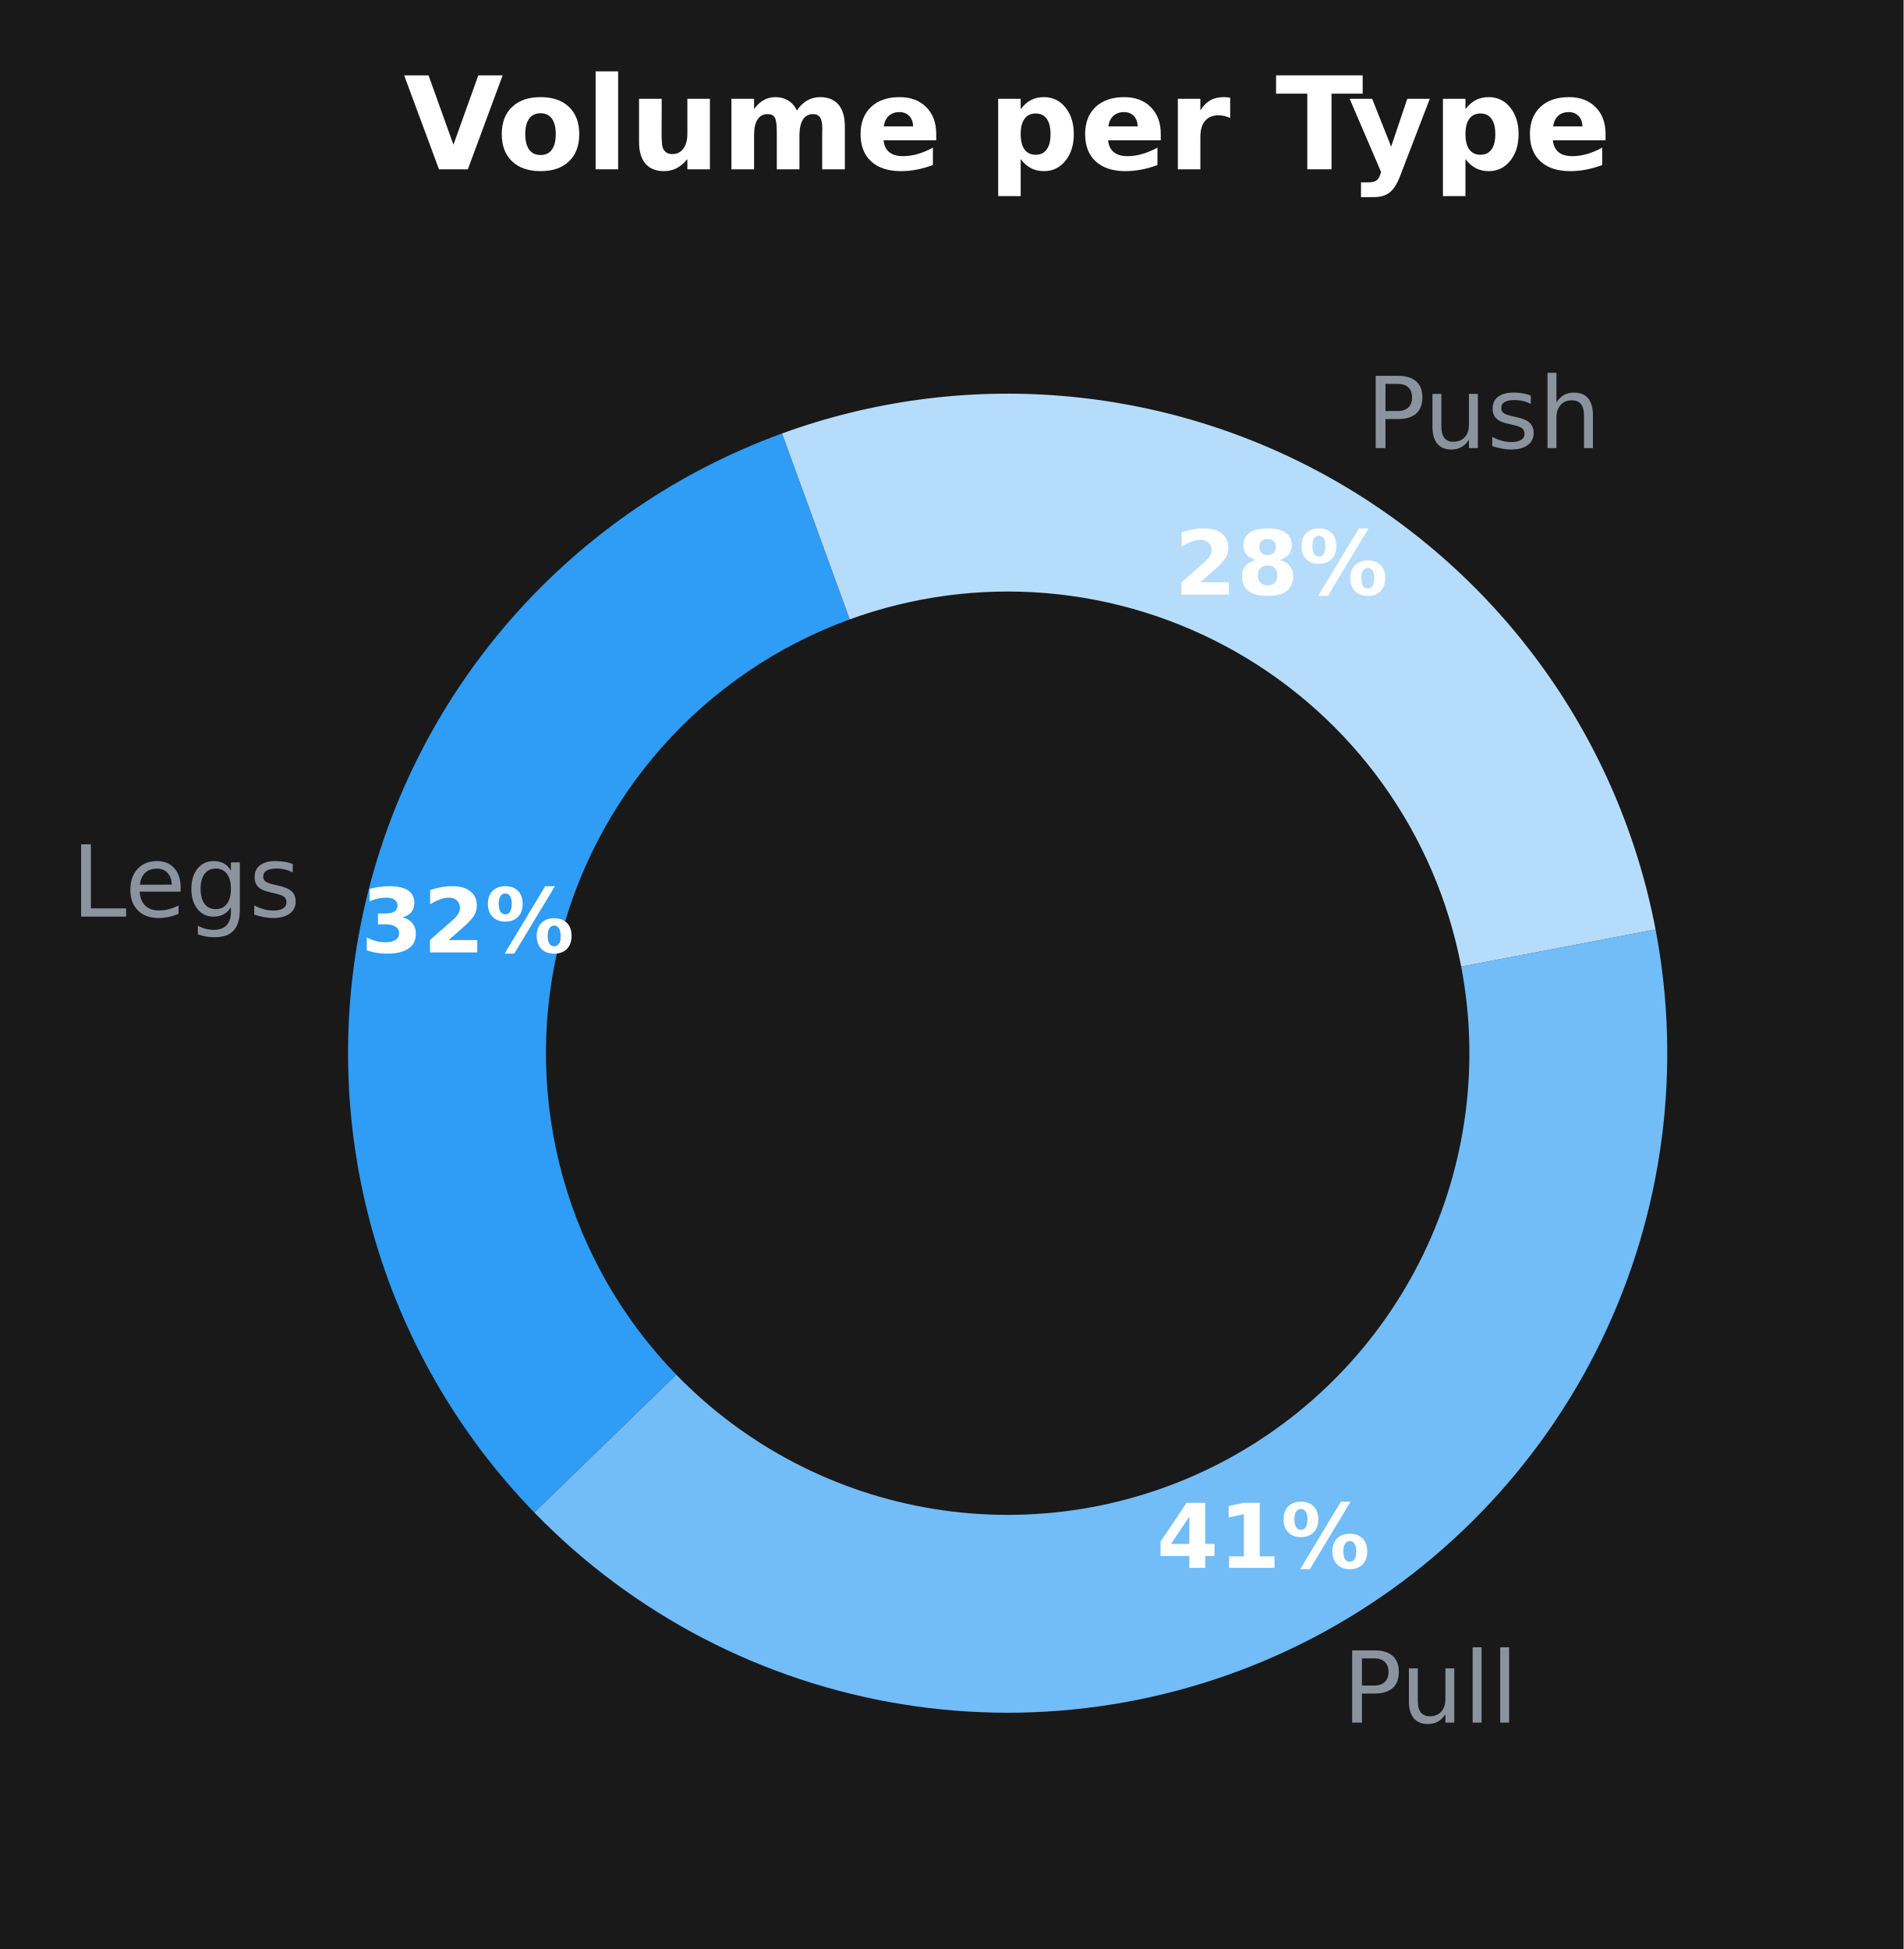
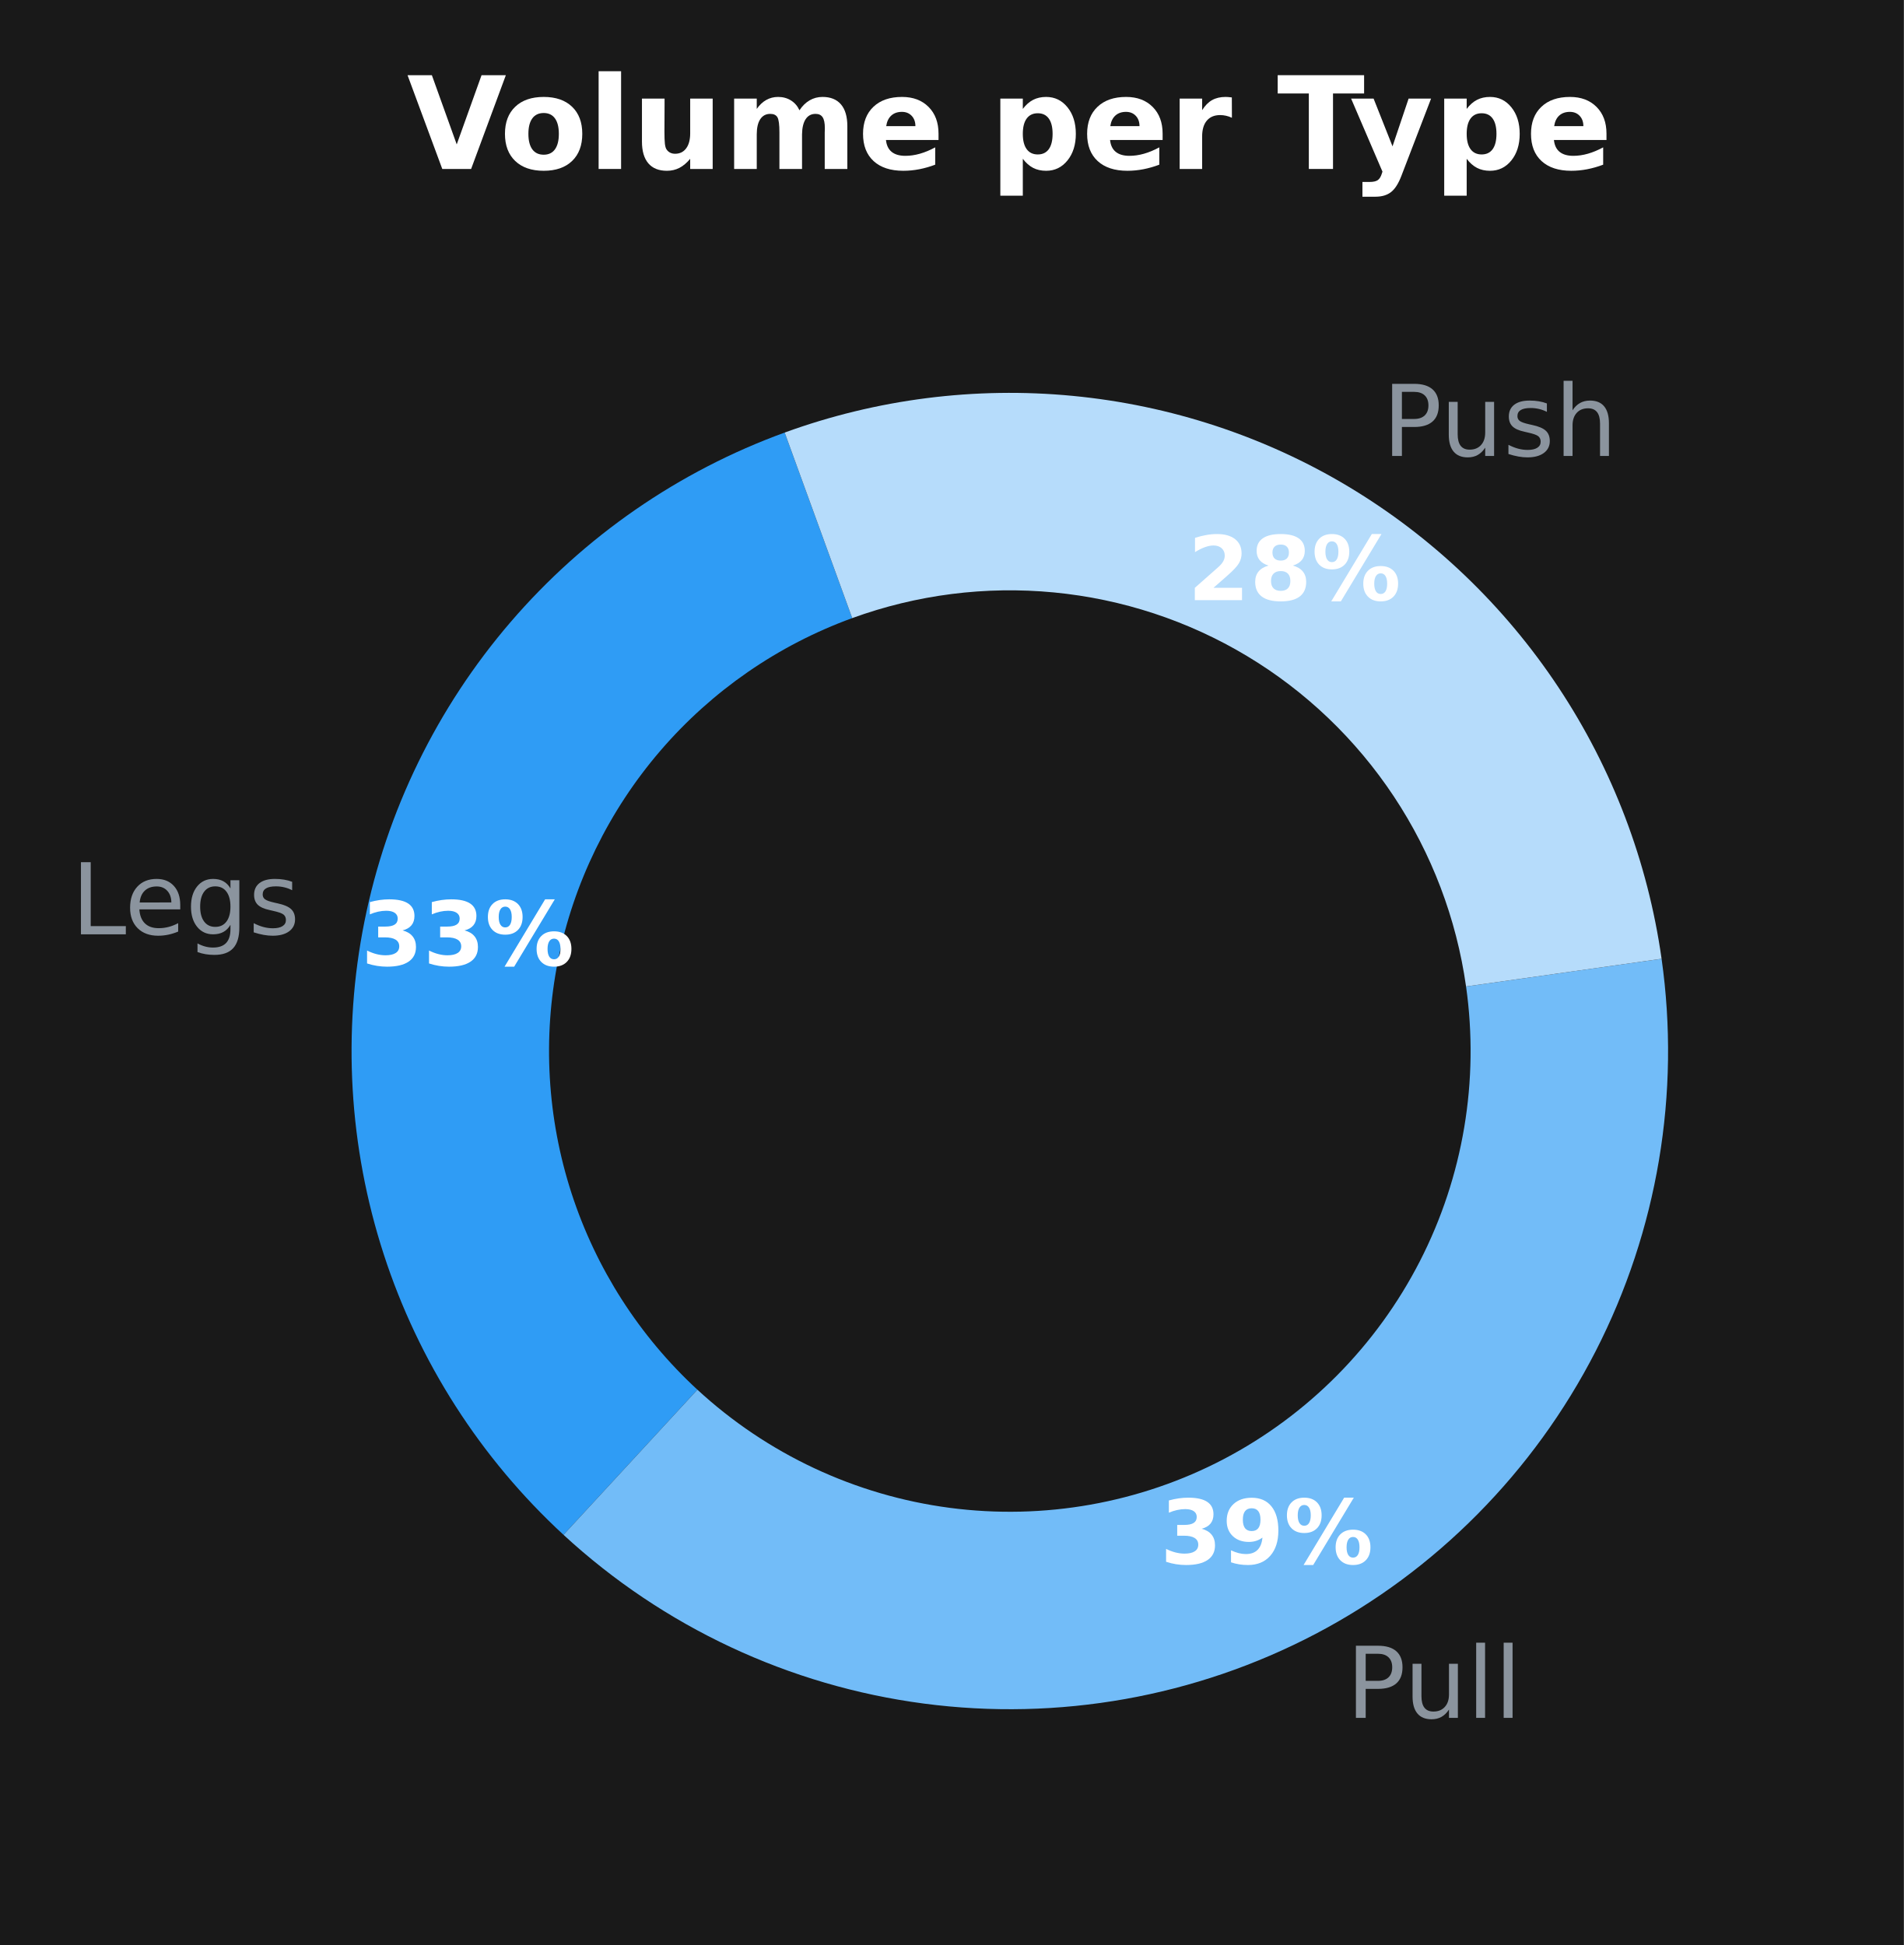
- <svg xmlns="http://www.w3.org/2000/svg" xmlns:xlink="http://www.w3.org/1999/xlink" width="191.993pt" height="196.598pt" viewBox="0 0 191.993 196.598" version="1.1">
+ <svg xmlns="http://www.w3.org/2000/svg" xmlns:xlink="http://www.w3.org/1999/xlink" width="192.419pt" height="196.598pt" viewBox="0 0 192.419 196.598" version="1.1">
  <defs>
    <style type="text/css">*{stroke-linejoin: round; stroke-linecap: butt}</style>
  </defs>
  <g id="figure_1">
    <g id="patch_1">
-       <path d="M 0 196.598  L 191.993 196.598  L 191.993 0  L 0 0  z " style="fill: #191919" />
+       <path d="M 0 196.598  L 192.419 196.598  L 192.419 0  L 0 0  z " style="fill: #191919" />
    </g>
    <g id="axes_1">
      <g id="patch_2">
-         <path d="M 78.879 43.722  C 68.447 47.519 59.13 53.867 51.78 62.185  C 44.429 70.503 39.276 80.531 36.792 91.35  C 34.308 102.169 34.57 113.44 37.556 124.132  C 40.542 134.824 46.157 144.6 53.887 152.567  L 68.211 138.668  C 62.8 133.091 58.869 126.248 56.779 118.764  C 54.689 111.279 54.505 103.39 56.244 95.816  C 57.983 88.243 61.59 81.224 66.736 75.401  C 71.881 69.578 78.403 65.135 85.705 62.477  z " style="fill: #2f9cf5" />
+         <path d="M 79.305 43.722  C 68.58 47.625 59.039 54.224 51.601 62.879  C 44.163 71.535 39.076 81.961 36.831 93.151  C 34.586 104.341 35.257 115.922 38.781 126.777  C 42.304 137.632 48.562 147.4 56.951 155.138  L 70.483 140.468  C 64.611 135.052 60.23 128.214 57.764 120.615  C 55.298 113.017 54.828 104.91 56.399 97.077  C 57.971 89.244 61.532 81.946 66.738 75.887  C 71.945 69.828 78.624 65.209 86.131 62.477  z " style="fill: #2f9cf5" />
      </g>
      <g id="patch_3">
-         <path d="M 53.887 152.567  C 63.854 162.838 76.875 169.625 91.003 171.911  C 105.132 174.198 119.629 171.865 132.327 165.262  C 145.025 158.658 155.26 148.13 161.501 135.25  C 167.743 122.37 169.665 107.814 166.979 93.755  L 147.375 97.5  C 149.255 107.341 147.91 117.531 143.541 126.547  C 139.172 135.563 132.007 142.932 123.119 147.555  C 114.23 152.177 104.082 153.81 94.192 152.209  C 84.302 150.609 75.188 145.858 68.211 138.668  z " style="fill: #72bcf8" />
+         <path d="M 56.951 155.138  C 67.039 164.444 79.764 170.404 93.372 172.196  C 106.979 173.989 120.813 171.527 132.967 165.15  C 145.121 158.774 155.009 148.79 161.267 136.575  C 167.526 124.36 169.854 110.503 167.93 96.913  L 148.169 99.711  C 149.515 109.223 147.886 118.924 143.505 127.474  C 139.124 136.024 132.202 143.013 123.694 147.477  C 115.187 151.94 105.503 153.663 95.978 152.409  C 86.452 151.154 77.545 146.982 70.483 140.468  z " style="fill: #72bcf8" />
      </g>
      <g id="patch_4">
-         <path d="M 166.979 93.755  C 165.171 84.292 161.329 75.333 155.719 67.5  C 150.109 59.667 142.864 53.146 134.486 48.388  C 126.108 43.63 116.796 40.749 107.195 39.943  C 97.594 39.137 87.932 40.427 78.879 43.722  L 85.705 62.477  C 92.042 60.17 98.806 59.268 105.527 59.831  C 112.247 60.395 118.766 62.413 124.63 65.743  C 130.495 69.074 135.566 73.639 139.493 79.122  C 143.42 84.604 146.11 90.876 147.375 97.5  z " style="fill: #b6dcfb" />
+         <path d="M 167.93 96.913  C 166.542 87.107 162.981 77.732 157.508 69.477  C 152.035 61.222 144.787 54.292 136.295 49.195  C 127.802 44.098 118.278 40.962 108.419 40.015  C 98.559 39.068 88.612 40.335 79.305 43.722  L 86.131 62.477  C 92.646 60.106 99.609 59.219 106.511 59.882  C 113.412 60.544 120.079 62.74 126.024 66.308  C 131.969 69.876 137.042 74.727 140.873 80.505  C 144.704 86.284 147.197 92.846 148.169 99.711  z " style="fill: #b6dcfb" />
      </g>
      <g id="matplotlib.axis_1" />
      <g id="matplotlib.axis_2" />
      <g id="text_1">
-         <g style="fill: #8b949e" transform="translate(7.2 92.45884) scale(0.1 -0.1)">
+         <g style="fill: #8b949e" transform="translate(7.2 94.43988) scale(0.1 -0.1)">
          <defs>
            <path id="DejaVuSans-2f" d="M 628 4666  L 1259 4666  L 1259 531  L 3531 531  L 3531 0  L 628 0  L 628 4666  z " transform="scale(0.015625)" />
            <path id="DejaVuSans-48" d="M 3597 1894  L 3597 1613  L 953 1613  Q 991 1019 1311 708  Q 1631 397 2203 397  Q 2534 397 2845 478  Q 3156 559 3463 722  L 3463 178  Q 3153 47 2828 -22  Q 2503 -91 2169 -91  Q 1331 -91 842 396  Q 353 884 353 1716  Q 353 2575 817 3079  Q 1281 3584 2069 3584  Q 2775 3584 3186 3129  Q 3597 2675 3597 1894  z M 3022 2063  Q 3016 2534 2758 2815  Q 2500 3097 2075 3097  Q 1594 3097 1305 2825  Q 1016 2553 972 2059  L 3022 2063  z " transform="scale(0.015625)" />
            <path id="DejaVuSans-4a" d="M 2906 1791  Q 2906 2416 2648 2759  Q 2391 3103 1925 3103  Q 1463 3103 1205 2759  Q 947 2416 947 1791  Q 947 1169 1205 825  Q 1463 481 1925 481  Q 2391 481 2648 825  Q 2906 1169 2906 1791  z M 3481 434  Q 3481 -459 3084 -895  Q 2688 -1331 1869 -1331  Q 1566 -1331 1297 -1286  Q 1028 -1241 775 -1147  L 775 -588  Q 1028 -725 1275 -790  Q 1522 -856 1778 -856  Q 2344 -856 2625 -561  Q 2906 -266 2906 331  L 2906 616  Q 2728 306 2450 153  Q 2172 0 1784 0  Q 1141 0 747 490  Q 353 981 353 1791  Q 353 2603 747 3093  Q 1141 3584 1784 3584  Q 2172 3584 2450 3431  Q 2728 3278 2906 2969  L 2906 3500  L 3481 3500  L 3481 434  z " transform="scale(0.015625)" />
            <path id="DejaVuSans-56" d="M 2834 3397  L 2834 2853  Q 2591 2978 2328 3040  Q 2066 3103 1784 3103  Q 1356 3103 1142 2972  Q 928 2841 928 2578  Q 928 2378 1081 2264  Q 1234 2150 1697 2047  L 1894 2003  Q 2506 1872 2764 1633  Q 3022 1394 3022 966  Q 3022 478 2636 193  Q 2250 -91 1575 -91  Q 1294 -91 989 -36  Q 684 19 347 128  L 347 722  Q 666 556 975 473  Q 1284 391 1588 391  Q 1994 391 2212 530  Q 2431 669 2431 922  Q 2431 1156 2273 1281  Q 2116 1406 1581 1522  L 1381 1569  Q 847 1681 609 1914  Q 372 2147 372 2553  Q 372 3047 722 3315  Q 1072 3584 1716 3584  Q 2034 3584 2315 3537  Q 2597 3491 2834 3397  z " transform="scale(0.015625)" />
          </defs>
          <use xlink:href="#DejaVuSans-2f" />
          <use xlink:href="#DejaVuSans-48" transform="translate(53.96875 0)" />
          <use xlink:href="#DejaVuSans-4a" transform="translate(115.5 0)" />
          <use xlink:href="#DejaVuSans-56" transform="translate(178.9844 0)" />
        </g>
      </g>
      <g id="text_2">
-         <g style="fill: #8b949e" transform="translate(135.3964 173.7624) scale(0.1 -0.1)">
+         <g style="fill: #8b949e" transform="translate(136.0577 173.6395) scale(0.1 -0.1)">
          <defs>
            <path id="DejaVuSans-33" d="M 1259 4147  L 1259 2394  L 2053 2394  Q 2494 2394 2734 2622  Q 2975 2850 2975 3272  Q 2975 3691 2734 3919  Q 2494 4147 2053 4147  L 1259 4147  z M 628 4666  L 2053 4666  Q 2838 4666 3239 4311  Q 3641 3956 3641 3272  Q 3641 2581 3239 2228  Q 2838 1875 2053 1875  L 1259 1875  L 1259 0  L 628 0  L 628 4666  z " transform="scale(0.015625)" />
            <path id="DejaVuSans-58" d="M 544 1381  L 544 3500  L 1119 3500  L 1119 1403  Q 1119 906 1312 657  Q 1506 409 1894 409  Q 2359 409 2629 706  Q 2900 1003 2900 1516  L 2900 3500  L 3475 3500  L 3475 0  L 2900 0  L 2900 538  Q 2691 219 2414 64  Q 2138 -91 1772 -91  Q 1169 -91 856 284  Q 544 659 544 1381  z M 1991 3584  L 1991 3584  z " transform="scale(0.015625)" />
            <path id="DejaVuSans-4f" d="M 603 4863  L 1178 4863  L 1178 0  L 603 0  L 603 4863  z " transform="scale(0.015625)" />
          </defs>
          <use xlink:href="#DejaVuSans-33" />
          <use xlink:href="#DejaVuSans-58" transform="translate(58.54688 0)" />
          <use xlink:href="#DejaVuSans-4f" transform="translate(121.9219 0)" />
          <use xlink:href="#DejaVuSans-4f" transform="translate(149.7031 0)" />
        </g>
      </g>
      <g id="text_3">
-         <g style="fill: #8b949e" transform="translate(137.7716 45.20109) scale(0.1 -0.1)">
+         <g style="fill: #8b949e" transform="translate(139.7183 46.08904) scale(0.1 -0.1)">
          <defs>
            <path id="DejaVuSans-4b" d="M 3513 2113  L 3513 0  L 2938 0  L 2938 2094  Q 2938 2591 2744 2837  Q 2550 3084 2163 3084  Q 1697 3084 1428 2787  Q 1159 2491 1159 1978  L 1159 0  L 581 0  L 581 4863  L 1159 4863  L 1159 2956  Q 1366 3272 1645 3428  Q 1925 3584 2291 3584  Q 2894 3584 3203 3211  Q 3513 2838 3513 2113  z " transform="scale(0.015625)" />
          </defs>
          <use xlink:href="#DejaVuSans-33" />
          <use xlink:href="#DejaVuSans-58" transform="translate(58.54688 0)" />
          <use xlink:href="#DejaVuSans-56" transform="translate(121.9219 0)" />
          <use xlink:href="#DejaVuSans-4b" transform="translate(174.0156 0)" />
        </g>
      </g>
      <g id="text_4">
-         <g style="fill: #ffffff" transform="translate(36.39523 96.06995) scale(0.09 -0.09)">
+         <g style="fill: #ffffff" transform="translate(36.49594 97.58274) scale(0.09 -0.09)">
          <defs>
            <path id="DejaVuSans-Bold-16" d="M 2981 2516  Q 3453 2394 3698 2092  Q 3944 1791 3944 1325  Q 3944 631 3412 270  Q 2881 -91 1863 -91  Q 1503 -91 1142 -33  Q 781 25 428 141  L 428 1069  Q 766 900 1098 814  Q 1431 728 1753 728  Q 2231 728 2486 893  Q 2741 1059 2741 1369  Q 2741 1688 2480 1852  Q 2219 2016 1709 2016  L 1228 2016  L 1228 2791  L 1734 2791  Q 2188 2791 2409 2933  Q 2631 3075 2631 3366  Q 2631 3634 2415 3781  Q 2200 3928 1806 3928  Q 1516 3928 1219 3862  Q 922 3797 628 3669  L 628 4550  Q 984 4650 1334 4700  Q 1684 4750 2022 4750  Q 2931 4750 3382 4451  Q 3834 4153 3834 3553  Q 3834 3144 3618 2883  Q 3403 2622 2981 2516  z " transform="scale(0.015625)" />
-             <path id="DejaVuSans-Bold-15" d="M 1844 884  L 3897 884  L 3897 0  L 506 0  L 506 884  L 2209 2388  Q 2438 2594 2547 2791  Q 2656 2988 2656 3200  Q 2656 3528 2436 3728  Q 2216 3928 1850 3928  Q 1569 3928 1234 3808  Q 900 3688 519 3450  L 519 4475  Q 925 4609 1322 4679  Q 1719 4750 2100 4750  Q 2938 4750 3402 4381  Q 3866 4013 3866 3353  Q 3866 2972 3669 2642  Q 3472 2313 2841 1759  L 1844 884  z " transform="scale(0.015625)" />
            <path id="DejaVuSans-Bold-8" d="M 4959 1925  Q 4738 1925 4616 1733  Q 4494 1541 4494 1184  Q 4494 825 4614 633  Q 4734 441 4959 441  Q 5184 441 5303 633  Q 5422 825 5422 1184  Q 5422 1541 5301 1733  Q 5181 1925 4959 1925  z M 4959 2450  Q 5541 2450 5875 2112  Q 6209 1775 6209 1184  Q 6209 594 5875 251  Q 5541 -91 4959 -91  Q 4378 -91 4042 251  Q 3706 594 3706 1184  Q 3706 1772 4042 2111  Q 4378 2450 4959 2450  z M 2094 -91  L 1403 -91  L 4319 4750  L 5013 4750  L 2094 -91  z M 1453 4750  Q 2034 4750 2367 4411  Q 2700 4072 2700 3481  Q 2700 2891 2367 2550  Q 2034 2209 1453 2209  Q 872 2209 539 2550  Q 206 2891 206 3481  Q 206 4072 539 4411  Q 872 4750 1453 4750  z M 1453 4225  Q 1228 4225 1106 4031  Q 984 3838 984 3481  Q 984 3122 1106 2926  Q 1228 2731 1453 2731  Q 1678 2731 1798 2926  Q 1919 3122 1919 3481  Q 1919 3838 1797 4031  Q 1675 4225 1453 4225  z " transform="scale(0.015625)" />
          </defs>
          <use xlink:href="#DejaVuSans-Bold-16" />
-           <use xlink:href="#DejaVuSans-Bold-15" transform="translate(69.57812 0)" />
+           <use xlink:href="#DejaVuSans-Bold-16" transform="translate(69.57812 0)" />
          <use xlink:href="#DejaVuSans-Bold-8" transform="translate(139.1562 0)" />
        </g>
      </g>
      <g id="text_5">
-         <g style="fill: #ffffff" transform="translate(116.6447 158.156) scale(0.09 -0.09)">
+         <g style="fill: #ffffff" transform="translate(117.2504 158.0622) scale(0.09 -0.09)">
          <defs>
-             <path id="DejaVuSans-Bold-17" d="M 2356 3675  L 1038 1722  L 2356 1722  L 2356 3675  z M 2156 4666  L 3494 4666  L 3494 1722  L 4159 1722  L 4159 850  L 3494 850  L 3494 0  L 2356 0  L 2356 850  L 288 850  L 288 1881  L 2156 4666  z " transform="scale(0.015625)" />
-             <path id="DejaVuSans-Bold-14" d="M 750 831  L 1813 831  L 1813 3847  L 722 3622  L 722 4441  L 1806 4666  L 2950 4666  L 2950 831  L 4013 831  L 4013 0  L 750 0  L 750 831  z " transform="scale(0.015625)" />
+             <path id="DejaVuSans-Bold-1c" d="M 641 103  L 641 966  Q 928 831 1190 764  Q 1453 697 1709 697  Q 2247 697 2547 995  Q 2847 1294 2900 1881  Q 2688 1725 2447 1647  Q 2206 1569 1925 1569  Q 1209 1569 770 1986  Q 331 2403 331 3084  Q 331 3838 820 4291  Q 1309 4744 2131 4744  Q 3044 4744 3544 4128  Q 4044 3513 4044 2388  Q 4044 1231 3459 570  Q 2875 -91 1856 -91  Q 1528 -91 1228 -42  Q 928 6 641 103  z M 2125 2350  Q 2441 2350 2600 2554  Q 2759 2759 2759 3169  Q 2759 3575 2600 3781  Q 2441 3988 2125 3988  Q 1809 3988 1650 3781  Q 1491 3575 1491 3169  Q 1491 2759 1650 2554  Q 1809 2350 2125 2350  z " transform="scale(0.015625)" />
          </defs>
-           <use xlink:href="#DejaVuSans-Bold-17" />
-           <use xlink:href="#DejaVuSans-Bold-14" transform="translate(69.57812 0)" />
+           <use xlink:href="#DejaVuSans-Bold-16" />
+           <use xlink:href="#DejaVuSans-Bold-1c" transform="translate(69.57812 0)" />
          <use xlink:href="#DejaVuSans-Bold-8" transform="translate(139.1562 0)" />
        </g>
      </g>
      <g id="text_6">
-         <g style="fill: #ffffff" transform="translate(118.4585 59.98191) scale(0.09 -0.09)">
+         <g style="fill: #ffffff" transform="translate(120.0458 60.65999) scale(0.09 -0.09)">
          <defs>
+             <path id="DejaVuSans-Bold-15" d="M 1844 884  L 3897 884  L 3897 0  L 506 0  L 506 884  L 2209 2388  Q 2438 2594 2547 2791  Q 2656 2988 2656 3200  Q 2656 3528 2436 3728  Q 2216 3928 1850 3928  Q 1569 3928 1234 3808  Q 900 3688 519 3450  L 519 4475  Q 925 4609 1322 4679  Q 1719 4750 2100 4750  Q 2938 4750 3402 4381  Q 3866 4013 3866 3353  Q 3866 2972 3669 2642  Q 3472 2313 2841 1759  L 1844 884  z " transform="scale(0.015625)" />
            <path id="DejaVuSans-Bold-1b" d="M 2228 2088  Q 1891 2088 1709 1903  Q 1528 1719 1528 1375  Q 1528 1031 1709 848  Q 1891 666 2228 666  Q 2563 666 2741 848  Q 2919 1031 2919 1375  Q 2919 1722 2741 1905  Q 2563 2088 2228 2088  z M 1350 2484  Q 925 2613 709 2878  Q 494 3144 494 3541  Q 494 4131 934 4440  Q 1375 4750 2228 4750  Q 3075 4750 3515 4442  Q 3956 4134 3956 3541  Q 3956 3144 3739 2878  Q 3522 2613 3097 2484  Q 3572 2353 3814 2058  Q 4056 1763 4056 1313  Q 4056 619 3595 264  Q 3134 -91 2228 -91  Q 1319 -91 855 264  Q 391 619 391 1313  Q 391 1763 633 2058  Q 875 2353 1350 2484  z M 1631 3419  Q 1631 3141 1786 2991  Q 1941 2841 2228 2841  Q 2509 2841 2662 2991  Q 2816 3141 2816 3419  Q 2816 3697 2662 3845  Q 2509 3994 2228 3994  Q 1941 3994 1786 3844  Q 1631 3694 1631 3419  z " transform="scale(0.015625)" />
          </defs>
          <use xlink:href="#DejaVuSans-Bold-15" />
          <use xlink:href="#DejaVuSans-Bold-1b" transform="translate(69.57812 0)" />
          <use xlink:href="#DejaVuSans-Bold-8" transform="translate(139.1562 0)" />
        </g>
      </g>
      <g id="text_7">
-         <g style="fill: #ffffff" transform="translate(40.70021 17.07797) scale(0.13 -0.13)">
+         <g style="fill: #ffffff" transform="translate(41.12629 17.07797) scale(0.13 -0.13)">
          <defs>
            <path id="DejaVuSans-Bold-39" d="M 31 4666  L 1241 4666  L 2478 1222  L 3713 4666  L 4922 4666  L 3194 0  L 1759 0  L 31 4666  z " transform="scale(0.015625)" />
            <path id="DejaVuSans-Bold-52" d="M 2203 2784  Q 1831 2784 1636 2517  Q 1441 2250 1441 1747  Q 1441 1244 1636 976  Q 1831 709 2203 709  Q 2569 709 2762 976  Q 2956 1244 2956 1747  Q 2956 2250 2762 2517  Q 2569 2784 2203 2784  z M 2203 3584  Q 3106 3584 3614 3096  Q 4122 2609 4122 1747  Q 4122 884 3614 396  Q 3106 -91 2203 -91  Q 1297 -91 786 396  Q 275 884 275 1747  Q 275 2609 786 3096  Q 1297 3584 2203 3584  z " transform="scale(0.015625)" />
            <path id="DejaVuSans-Bold-4f" d="M 538 4863  L 1656 4863  L 1656 0  L 538 0  L 538 4863  z " transform="scale(0.015625)" />
            <path id="DejaVuSans-Bold-58" d="M 500 1363  L 500 3500  L 1625 3500  L 1625 3150  Q 1625 2866 1622 2436  Q 1619 2006 1619 1863  Q 1619 1441 1641 1255  Q 1663 1069 1716 984  Q 1784 875 1895 815  Q 2006 756 2150 756  Q 2500 756 2700 1025  Q 2900 1294 2900 1772  L 2900 3500  L 4019 3500  L 4019 0  L 2900 0  L 2900 506  Q 2647 200 2364 54  Q 2081 -91 1741 -91  Q 1134 -91 817 281  Q 500 653 500 1363  z " transform="scale(0.015625)" />
            <path id="DejaVuSans-Bold-50" d="M 3781 2919  Q 3994 3244 4286 3414  Q 4578 3584 4928 3584  Q 5531 3584 5847 3212  Q 6163 2841 6163 2131  L 6163 0  L 5038 0  L 5038 1825  Q 5041 1866 5042 1909  Q 5044 1953 5044 2034  Q 5044 2406 4934 2573  Q 4825 2741 4581 2741  Q 4263 2741 4089 2478  Q 3916 2216 3909 1719  L 3909 0  L 2784 0  L 2784 1825  Q 2784 2406 2684 2573  Q 2584 2741 2328 2741  Q 2006 2741 1831 2477  Q 1656 2213 1656 1722  L 1656 0  L 531 0  L 531 3500  L 1656 3500  L 1656 2988  Q 1863 3284 2130 3434  Q 2397 3584 2719 3584  Q 3081 3584 3359 3409  Q 3638 3234 3781 2919  z " transform="scale(0.015625)" />
            <path id="DejaVuSans-Bold-48" d="M 4031 1759  L 4031 1441  L 1416 1441  Q 1456 1047 1700 850  Q 1944 653 2381 653  Q 2734 653 3104 758  Q 3475 863 3866 1075  L 3866 213  Q 3469 63 3072 -14  Q 2675 -91 2278 -91  Q 1328 -91 801 392  Q 275 875 275 1747  Q 275 2603 792 3093  Q 1309 3584 2216 3584  Q 3041 3584 3536 3087  Q 4031 2591 4031 1759  z M 2881 2131  Q 2881 2450 2695 2645  Q 2509 2841 2209 2841  Q 1884 2841 1681 2658  Q 1478 2475 1428 2131  L 2881 2131  z " transform="scale(0.015625)" />
            <path id="DejaVuSans-Bold-3" transform="scale(0.015625)" />
            <path id="DejaVuSans-Bold-53" d="M 1656 506  L 1656 -1331  L 538 -1331  L 538 3500  L 1656 3500  L 1656 2988  Q 1888 3294 2169 3439  Q 2450 3584 2816 3584  Q 3463 3584 3878 3070  Q 4294 2556 4294 1747  Q 4294 938 3878 423  Q 3463 -91 2816 -91  Q 2450 -91 2169 54  Q 1888 200 1656 506  z M 2400 2772  Q 2041 2772 1848 2508  Q 1656 2244 1656 1747  Q 1656 1250 1848 986  Q 2041 722 2400 722  Q 2759 722 2948 984  Q 3138 1247 3138 1747  Q 3138 2247 2948 2509  Q 2759 2772 2400 2772  z " transform="scale(0.015625)" />
            <path id="DejaVuSans-Bold-55" d="M 3138 2547  Q 2991 2616 2845 2648  Q 2700 2681 2553 2681  Q 2122 2681 1889 2404  Q 1656 2128 1656 1613  L 1656 0  L 538 0  L 538 3500  L 1656 3500  L 1656 2925  Q 1872 3269 2151 3426  Q 2431 3584 2822 3584  Q 2878 3584 2943 3579  Q 3009 3575 3134 3559  L 3138 2547  z " transform="scale(0.015625)" />
            <path id="DejaVuSans-Bold-37" d="M 31 4666  L 4331 4666  L 4331 3756  L 2784 3756  L 2784 0  L 1581 0  L 1581 3756  L 31 3756  L 31 4666  z " transform="scale(0.015625)" />
            <path id="DejaVuSans-Bold-5c" d="M 78 3500  L 1197 3500  L 2138 1125  L 2938 3500  L 4056 3500  L 2584 -331  Q 2363 -916 2067 -1148  Q 1772 -1381 1288 -1381  L 641 -1381  L 641 -647  L 991 -647  Q 1275 -647 1404 -556  Q 1534 -466 1606 -231  L 1638 -134  L 78 3500  z " transform="scale(0.015625)" />
          </defs>
          <use xlink:href="#DejaVuSans-Bold-39" />
          <use xlink:href="#DejaVuSans-Bold-52" transform="translate(71.92188 0)" />
          <use xlink:href="#DejaVuSans-Bold-4f" transform="translate(140.625 0)" />
          <use xlink:href="#DejaVuSans-Bold-58" transform="translate(174.9062 0)" />
          <use xlink:href="#DejaVuSans-Bold-50" transform="translate(246.0938 0)" />
          <use xlink:href="#DejaVuSans-Bold-48" transform="translate(350.2969 0)" />
          <use xlink:href="#DejaVuSans-Bold-3" transform="translate(418.125 0)" />
          <use xlink:href="#DejaVuSans-Bold-53" transform="translate(452.9375 0)" />
          <use xlink:href="#DejaVuSans-Bold-48" transform="translate(524.5156 0)" />
          <use xlink:href="#DejaVuSans-Bold-55" transform="translate(592.3438 0)" />
          <use xlink:href="#DejaVuSans-Bold-3" transform="translate(641.6562 0)" />
          <use xlink:href="#DejaVuSans-Bold-37" transform="translate(676.4688 0)" />
          <use xlink:href="#DejaVuSans-Bold-5c" transform="translate(732.8281 0)" />
          <use xlink:href="#DejaVuSans-Bold-53" transform="translate(798.0156 0)" />
          <use xlink:href="#DejaVuSans-Bold-48" transform="translate(869.5938 0)" />
        </g>
      </g>
    </g>
  </g>
</svg>
